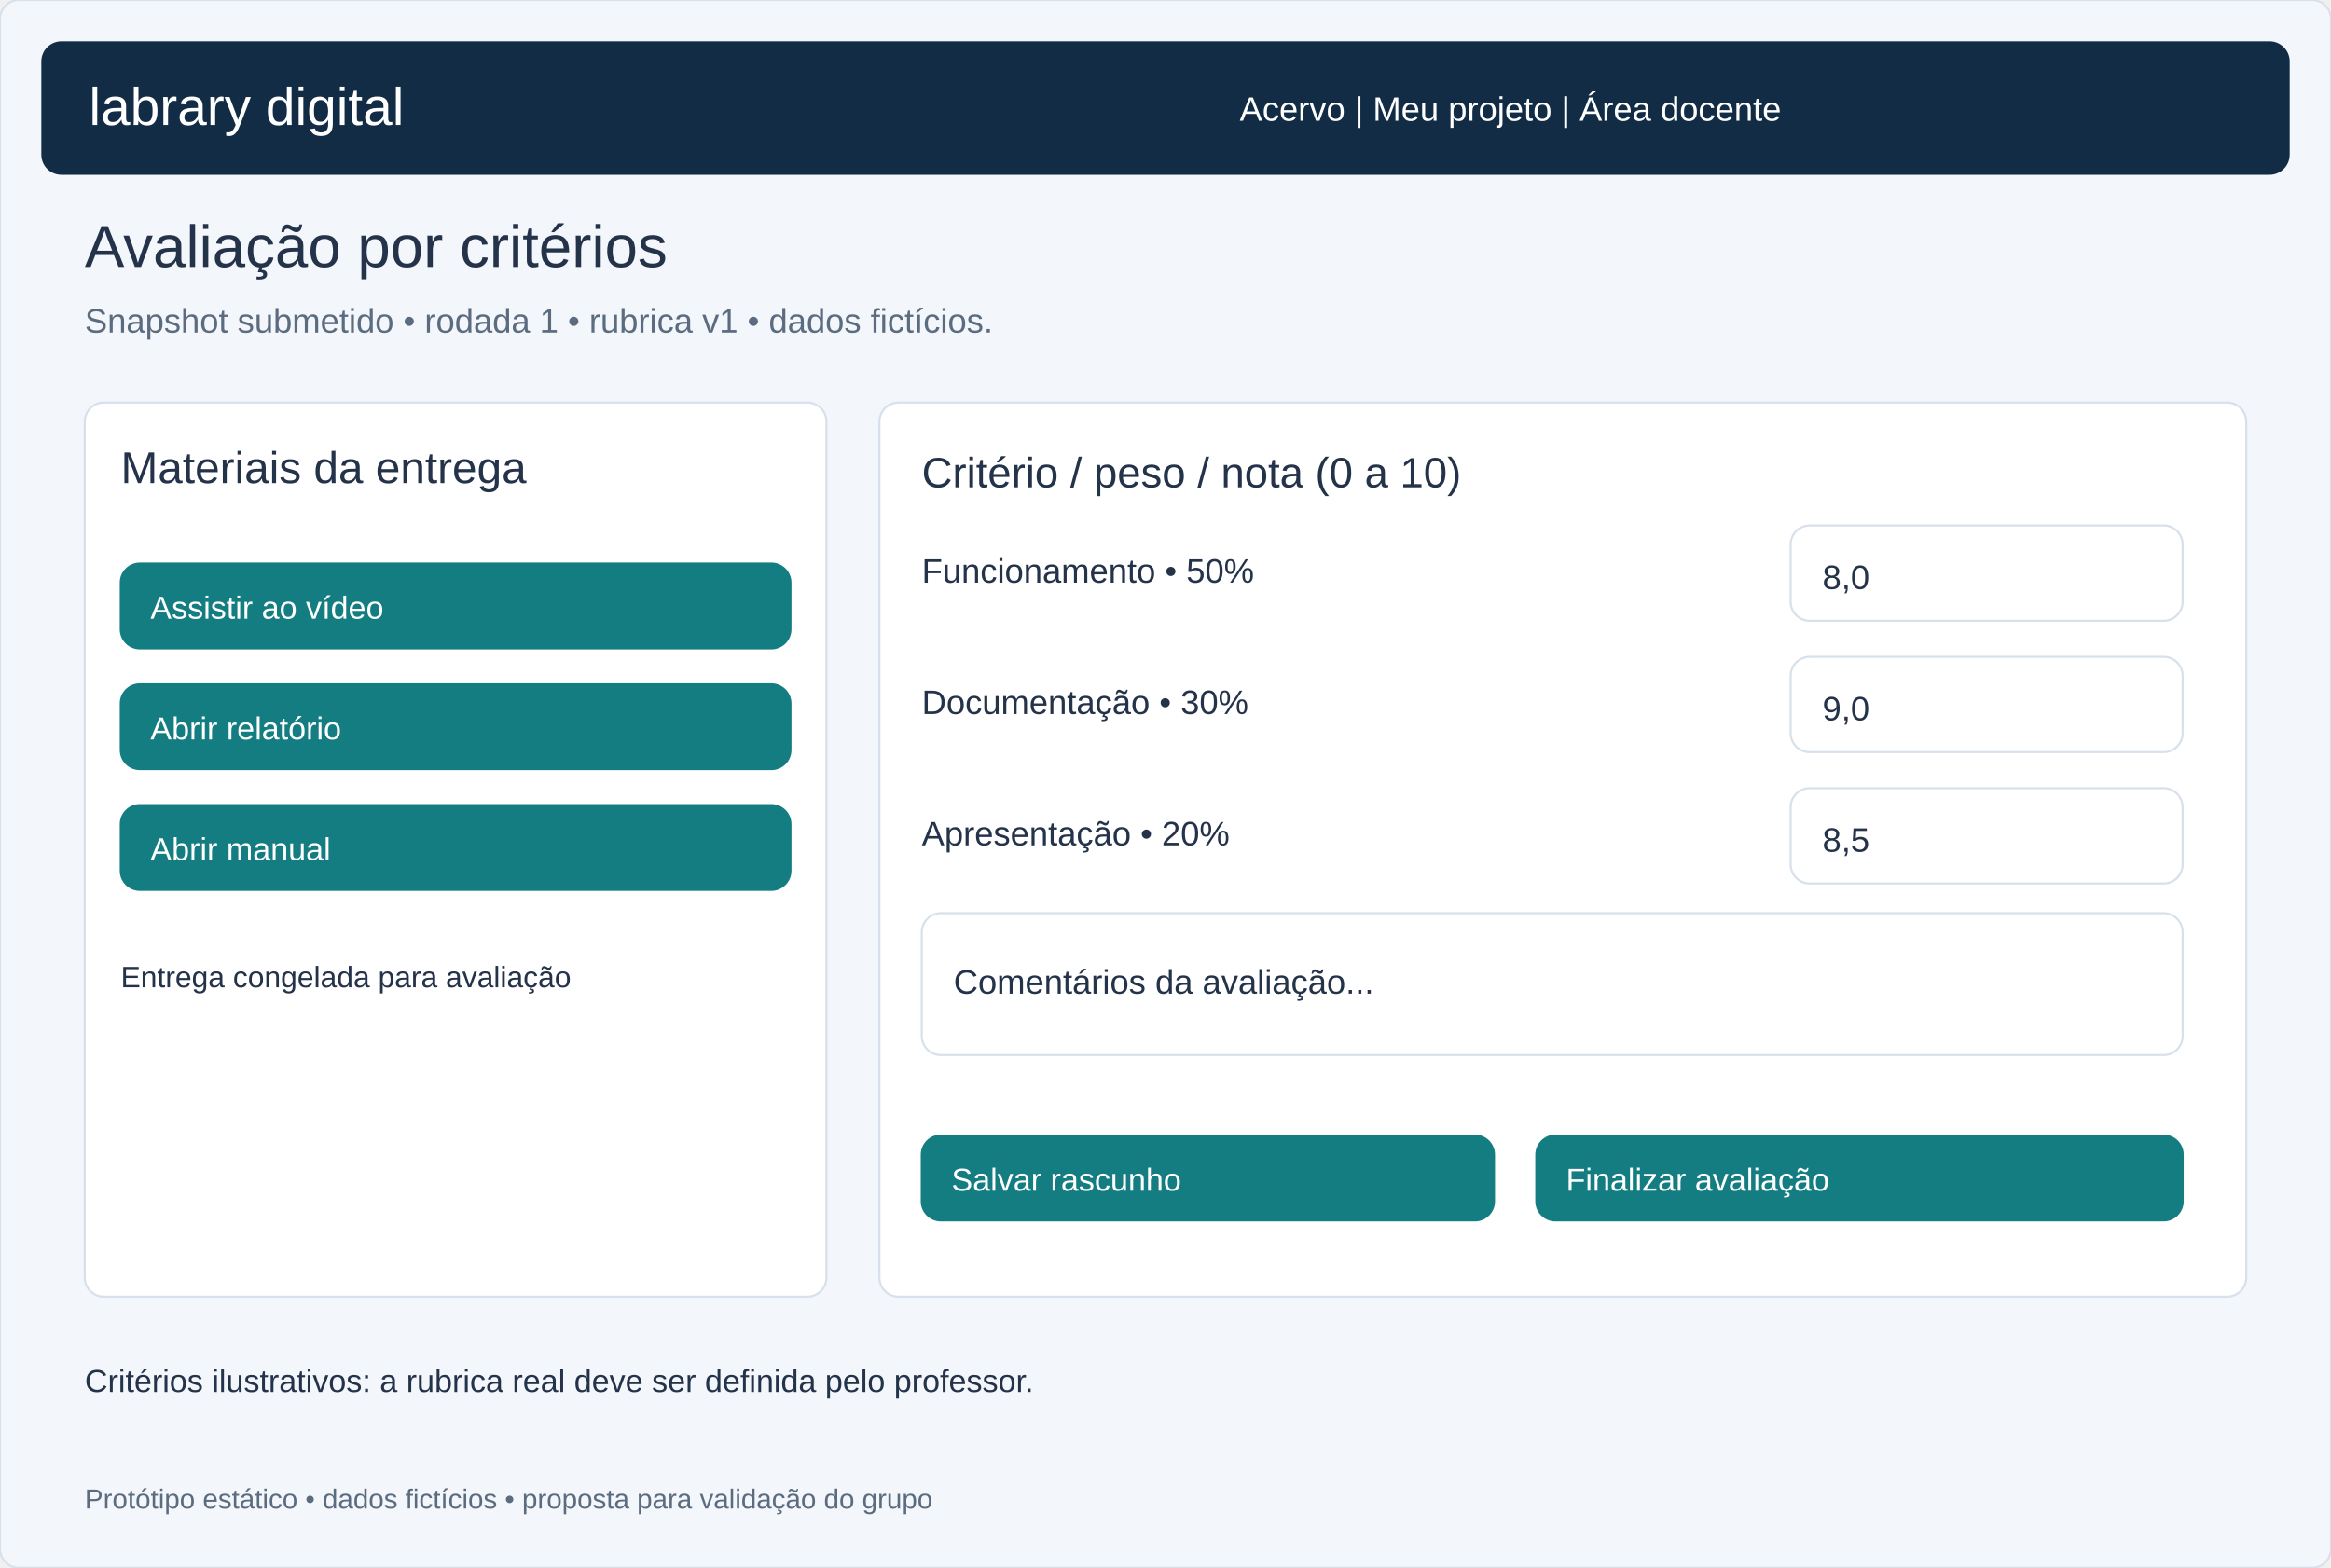
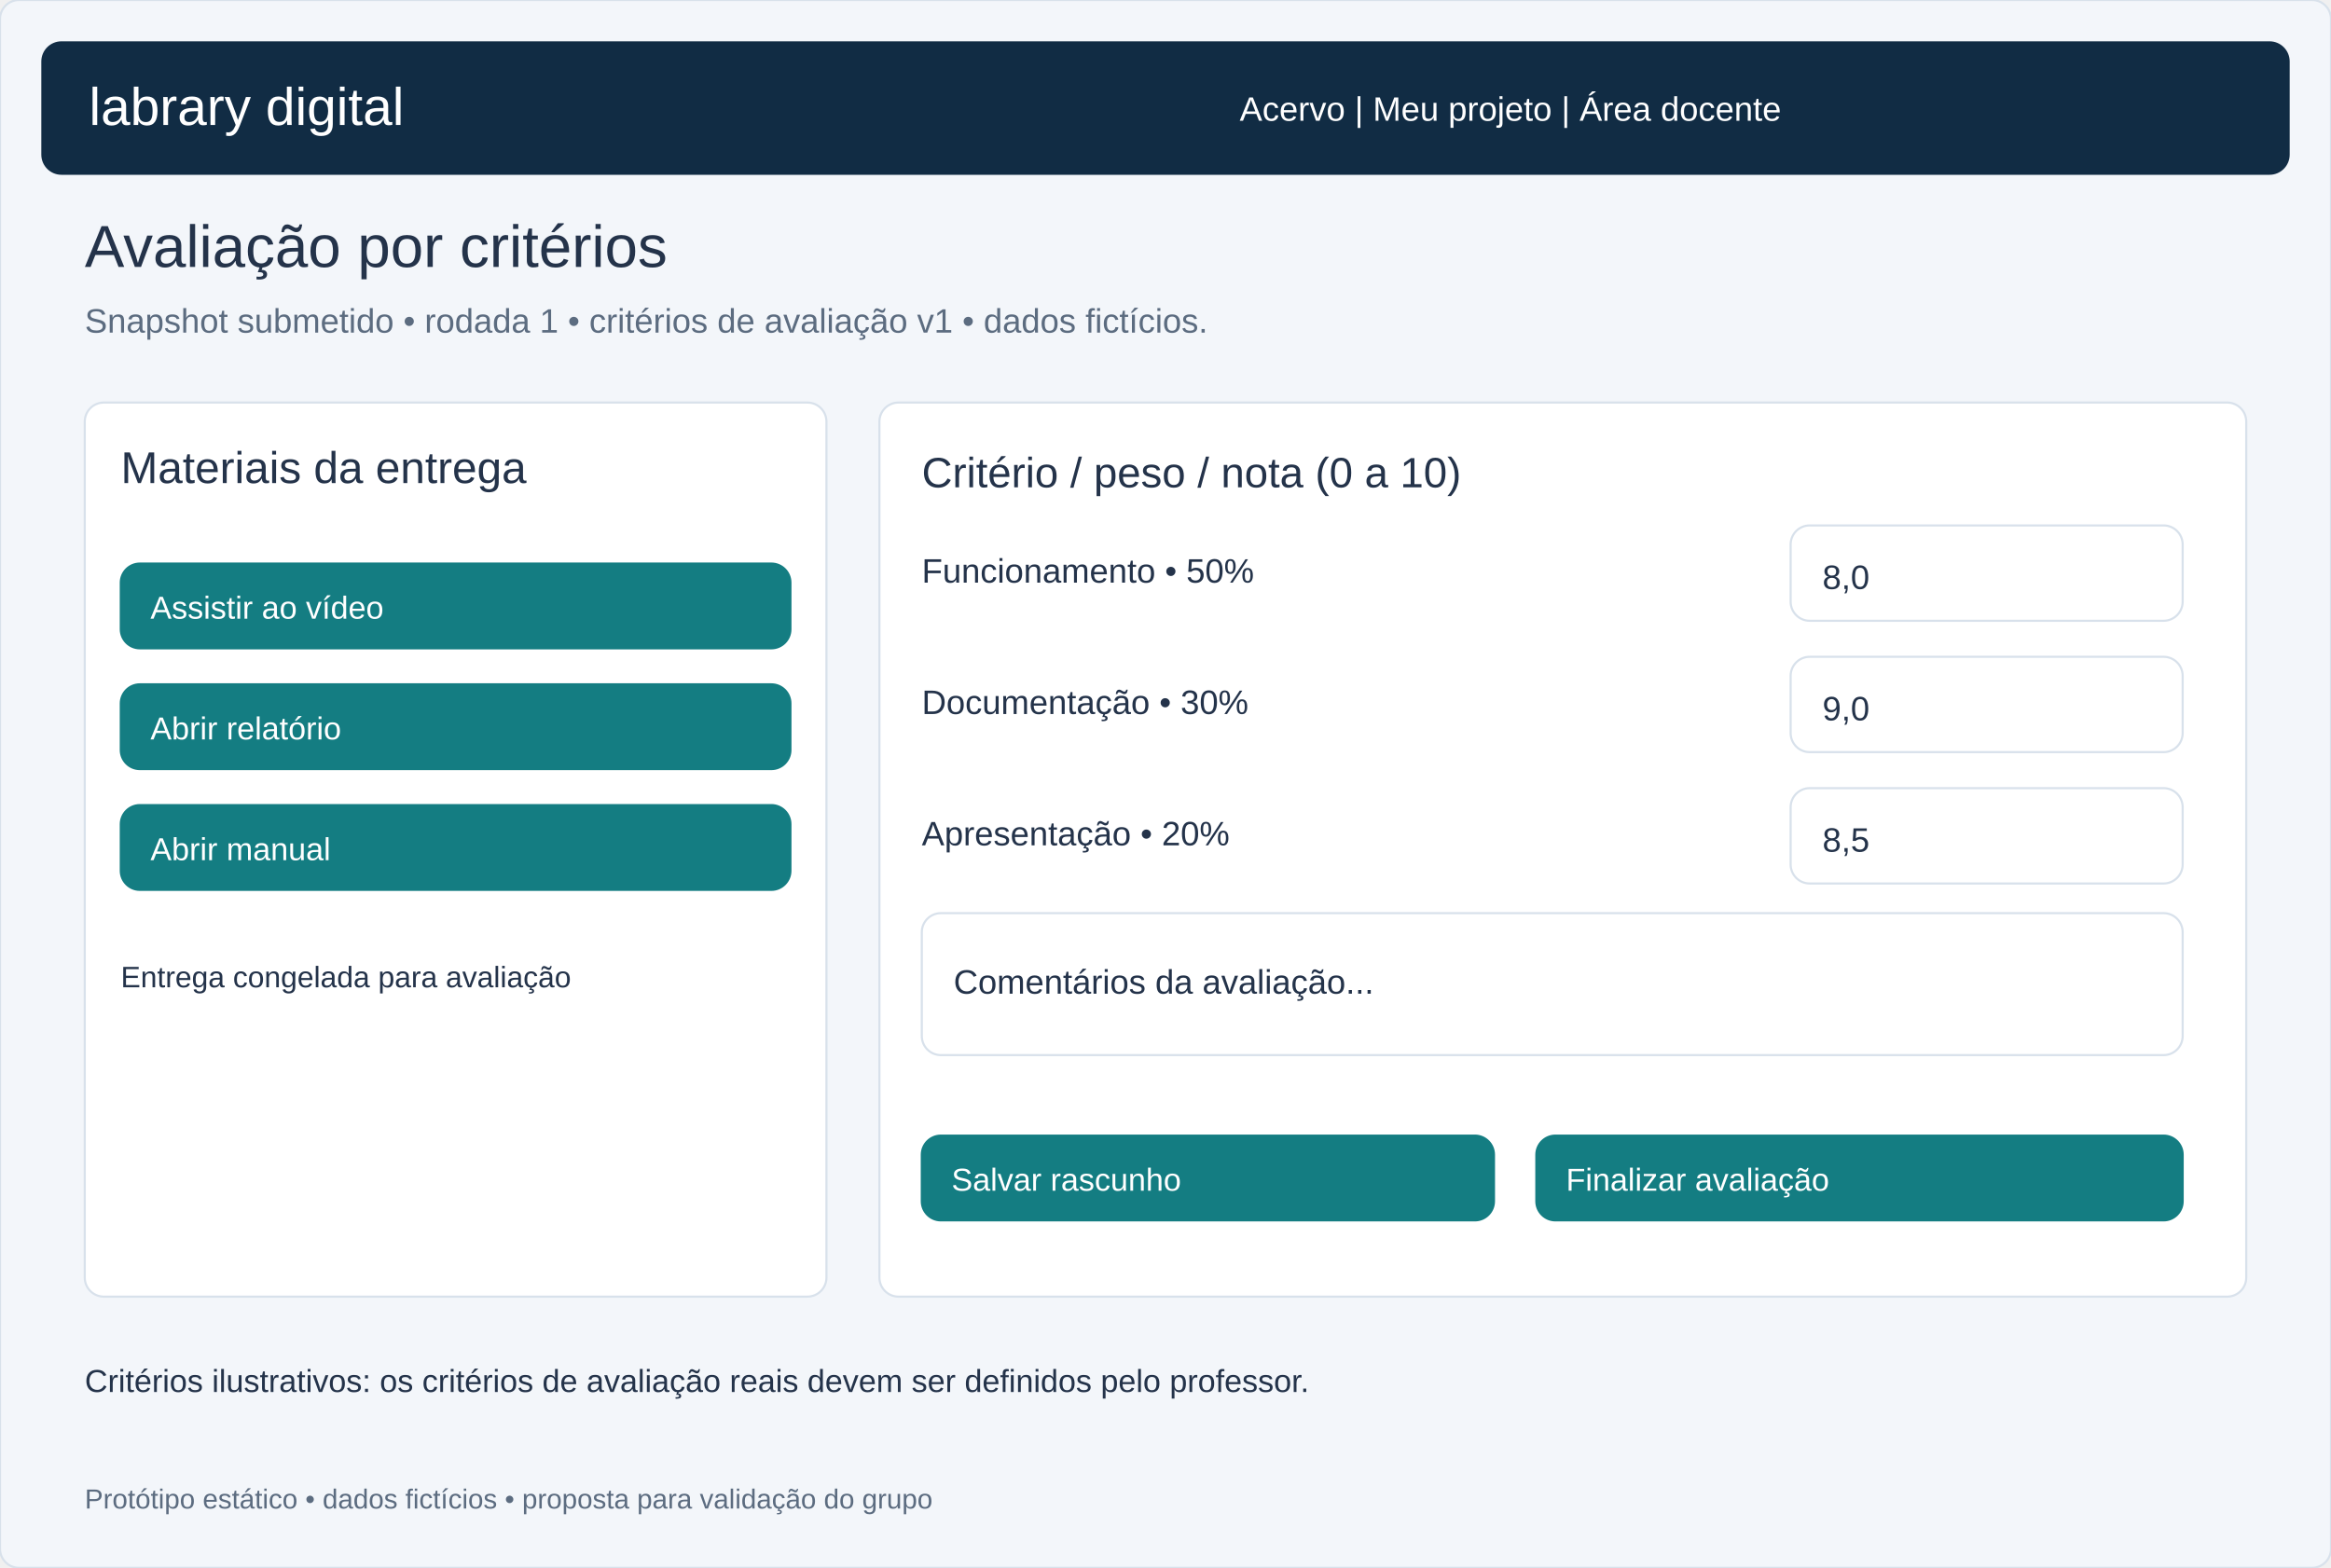
<svg xmlns="http://www.w3.org/2000/svg" width="1100" height="740" viewBox="0 0 1100 740" role="img" aria-label="Avaliação por critérios">
  <rect x="0" y="0" width="1100" height="740" rx="9" fill="#f3f6fa" stroke="#d8e1eb" />
  <rect x="20" y="20" width="1060" height="62" rx="9" fill="#112c44" stroke="#112c44" />
  <text x="42" y="59" font-family="Arial,sans-serif" font-size="25" fill="#fff">labrary digital</text>
  <text x="585" y="57" font-family="Arial,sans-serif" font-size="16" fill="#fff">Acervo   |   Meu projeto   |   Área docente</text>
  <text x="40" y="126" font-family="Arial,sans-serif" font-size="28" fill="#24334a">Avaliação por critérios</text>
-   <text x="40" y="157" font-family="Arial,sans-serif" font-size="16" fill="#5c6c80">Snapshot submetido • rodada 1 • rubrica v1 • dados fictícios.</text>
+   <text x="40" y="157" font-family="Arial,sans-serif" font-size="16" fill="#5c6c80">Snapshot submetido • rodada 1 • critérios de avaliação v1 • dados fictícios.</text>
  <rect x="40" y="190" width="350" height="422" rx="9" fill="#fff" stroke="#d8e1eb" />
  <text x="57" y="228" font-family="Arial,sans-serif" font-size="21" fill="#24334a">Materiais da entrega</text>
  <rect x="57" y="266" width="316" height="40" rx="9" fill="#147d82" stroke="#147d82" />
  <text x="71" y="292" font-family="Arial,sans-serif" font-size="15" fill="#fff">Assistir ao vídeo</text>
  <rect x="57" y="323" width="316" height="40" rx="9" fill="#147d82" stroke="#147d82" />
  <text x="71" y="349" font-family="Arial,sans-serif" font-size="15" fill="#fff">Abrir relatório</text>
  <rect x="57" y="380" width="316" height="40" rx="9" fill="#147d82" stroke="#147d82" />
  <text x="71" y="406" font-family="Arial,sans-serif" font-size="15" fill="#fff">Abrir manual</text>
  <text x="57" y="466" font-family="Arial,sans-serif" font-size="14" fill="#24334a">Entrega congelada para avaliação</text>
  <rect x="415" y="190" width="645" height="422" rx="9" fill="#fff" stroke="#d8e1eb" />
  <text x="435" y="230" font-family="Arial,sans-serif" font-size="20" fill="#24334a">Critério / peso / nota (0 a 10)</text>
  <text x="435" y="275" font-family="Arial,sans-serif" font-size="16" fill="#24334a">Funcionamento • 50%</text>
  <rect x="845" y="248" width="185" height="45" rx="9" fill="#fff" stroke="#d8e1eb" />
  <text x="860" y="278" font-family="Arial,sans-serif" font-size="16" fill="#24334a">8,0</text>
  <text x="435" y="337" font-family="Arial,sans-serif" font-size="16" fill="#24334a">Documentação • 30%</text>
  <rect x="845" y="310" width="185" height="45" rx="9" fill="#fff" stroke="#d8e1eb" />
  <text x="860" y="340" font-family="Arial,sans-serif" font-size="16" fill="#24334a">9,0</text>
  <text x="435" y="399" font-family="Arial,sans-serif" font-size="16" fill="#24334a">Apresentação • 20%</text>
  <rect x="845" y="372" width="185" height="45" rx="9" fill="#fff" stroke="#d8e1eb" />
  <text x="860" y="402" font-family="Arial,sans-serif" font-size="16" fill="#24334a">8,5</text>
  <rect x="435" y="431" width="595" height="67" rx="9" fill="#fff" stroke="#d8e1eb" />
  <text x="450" y="469" font-family="Arial,sans-serif" font-size="16" fill="#24334a">Comentários da avaliação...</text>
  <rect x="435" y="536" width="270" height="40" rx="9" fill="#147d82" stroke="#147d82" />
  <text x="449" y="562" font-family="Arial,sans-serif" font-size="15" fill="#fff">Salvar rascunho</text>
  <rect x="725" y="536" width="305" height="40" rx="9" fill="#147d82" stroke="#147d82" />
  <text x="739" y="562" font-family="Arial,sans-serif" font-size="15" fill="#fff">Finalizar avaliação</text>
-   <text x="40" y="657" font-family="Arial,sans-serif" font-size="15" fill="#24334a">Critérios ilustrativos: a rubrica real deve ser definida pelo professor.</text>
+   <text x="40" y="657" font-family="Arial,sans-serif" font-size="15" fill="#24334a">Critérios ilustrativos: os critérios de avaliação reais devem ser definidos pelo professor.</text>
  <text x="40" y="712" font-family="Arial,sans-serif" font-size="13" fill="#5c6c80">Protótipo estático • dados fictícios • proposta para validação do grupo</text>
</svg>
